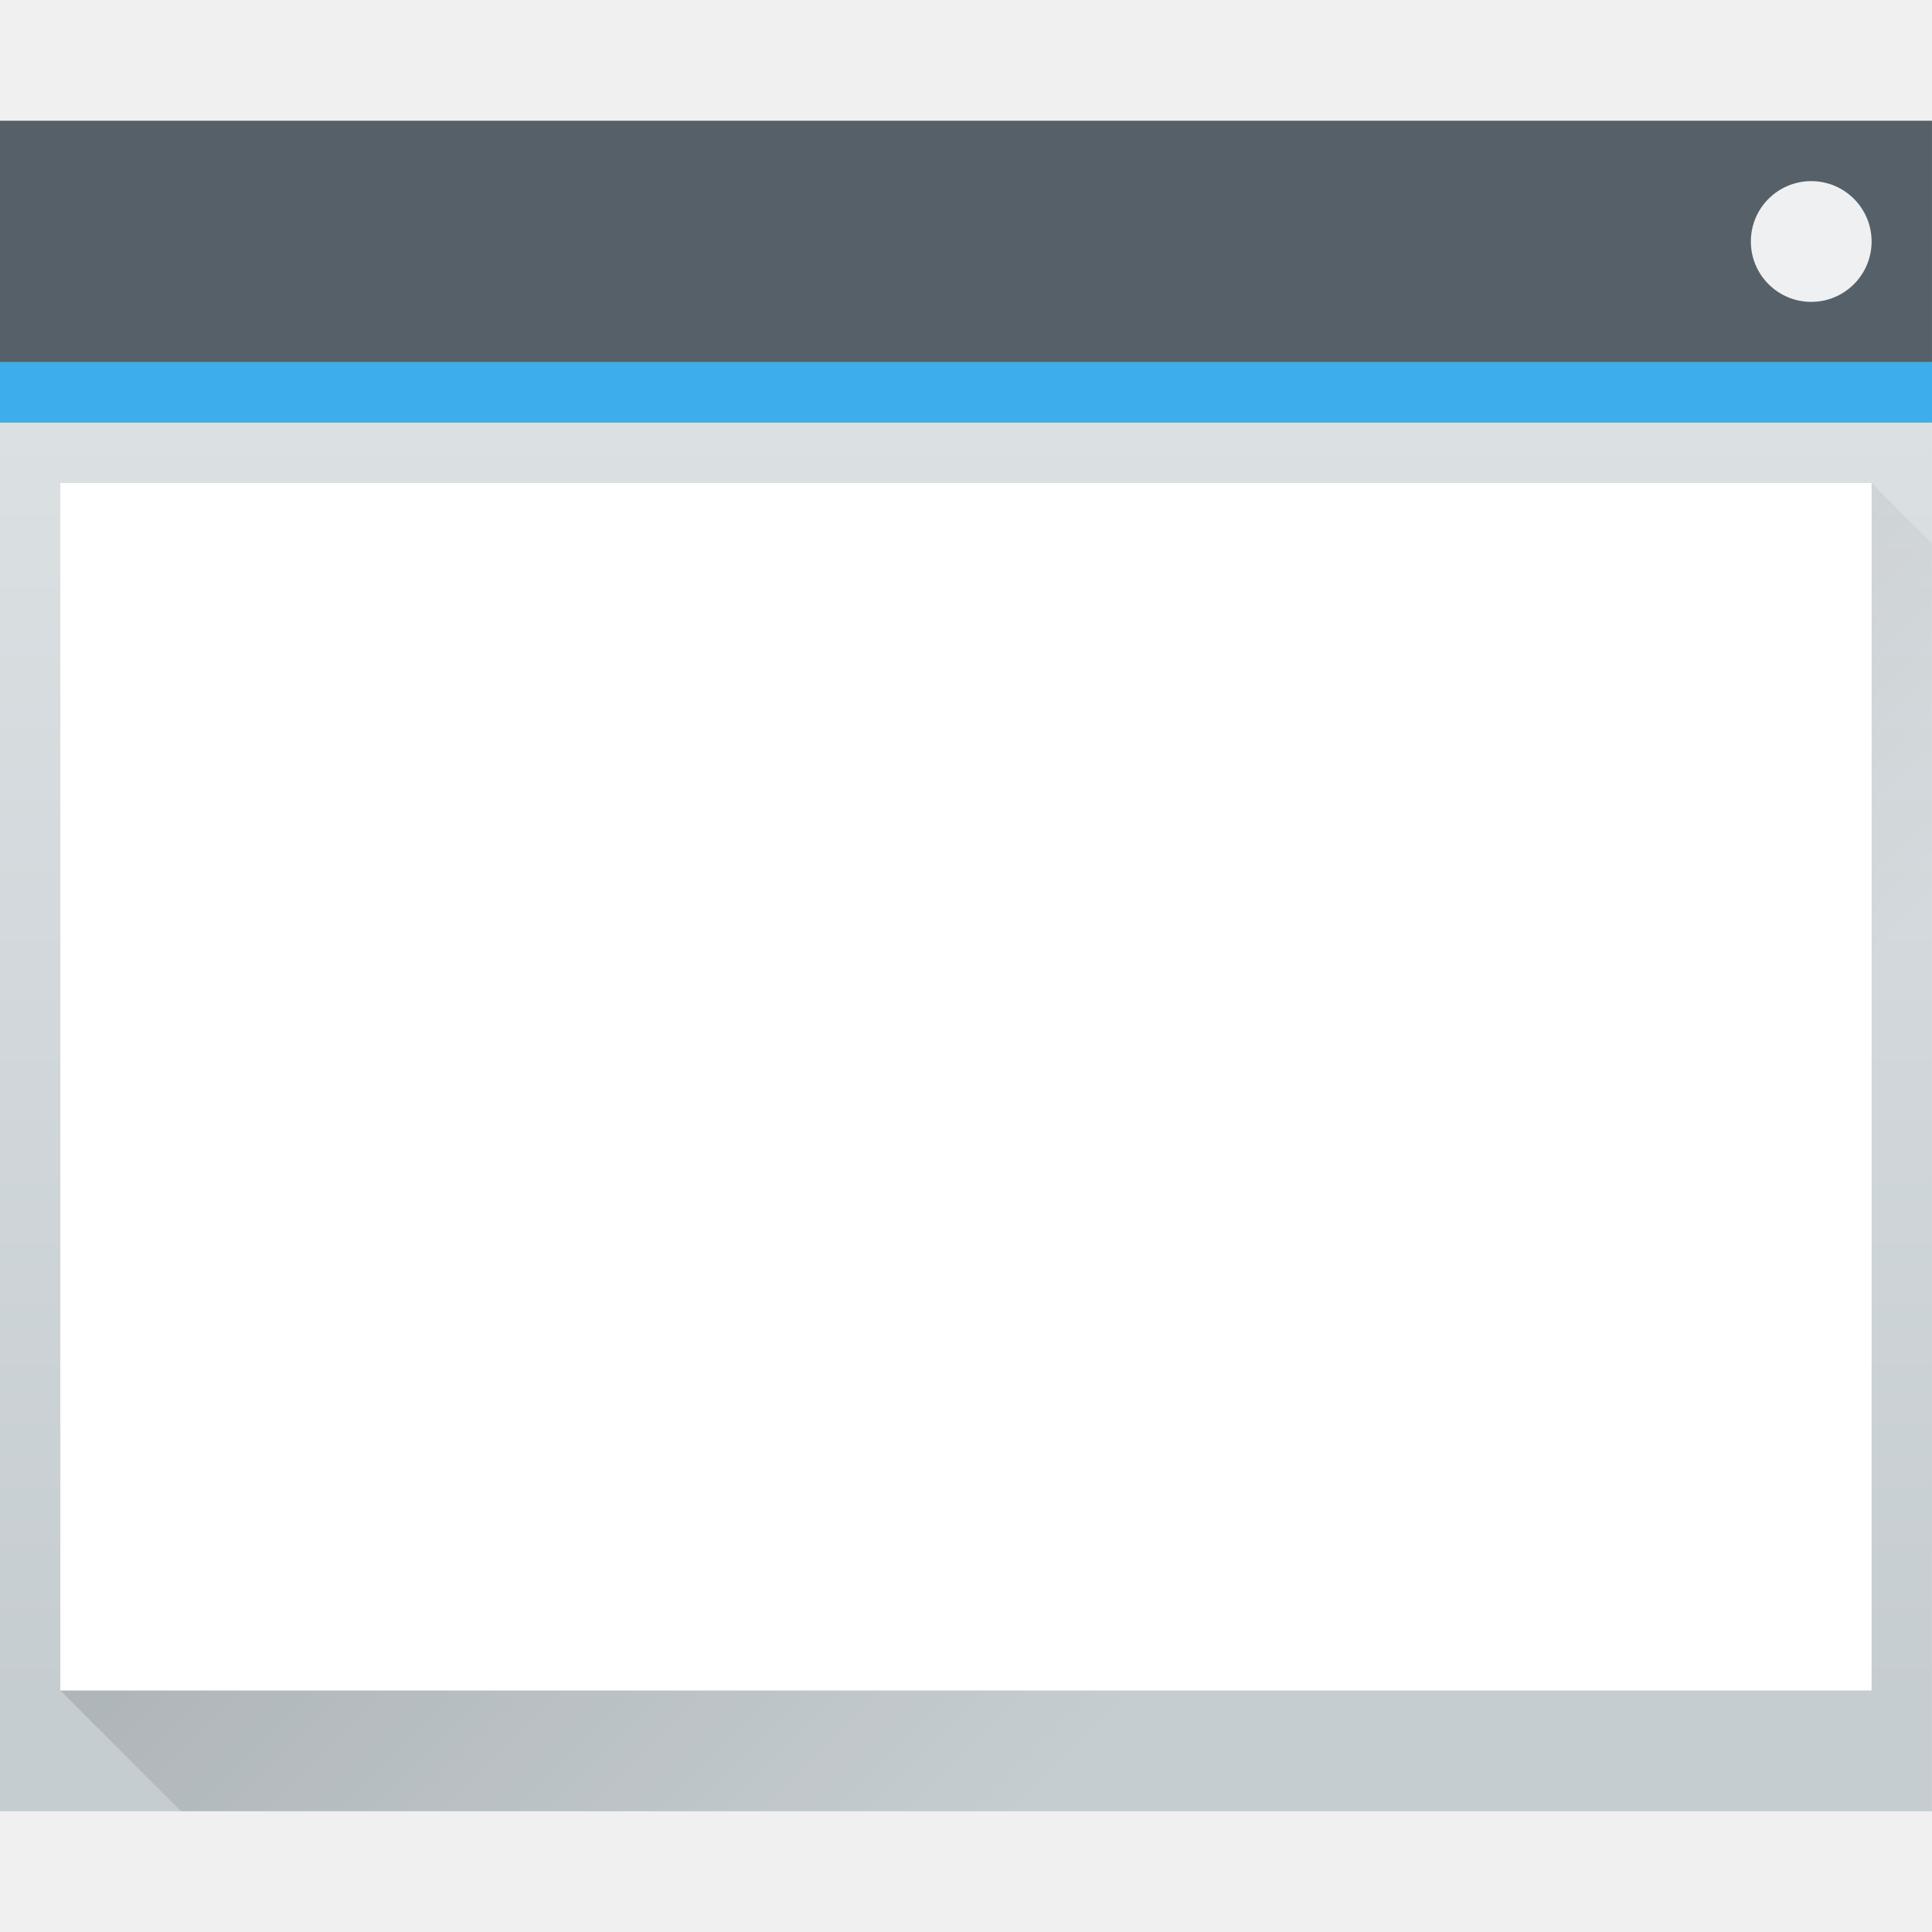
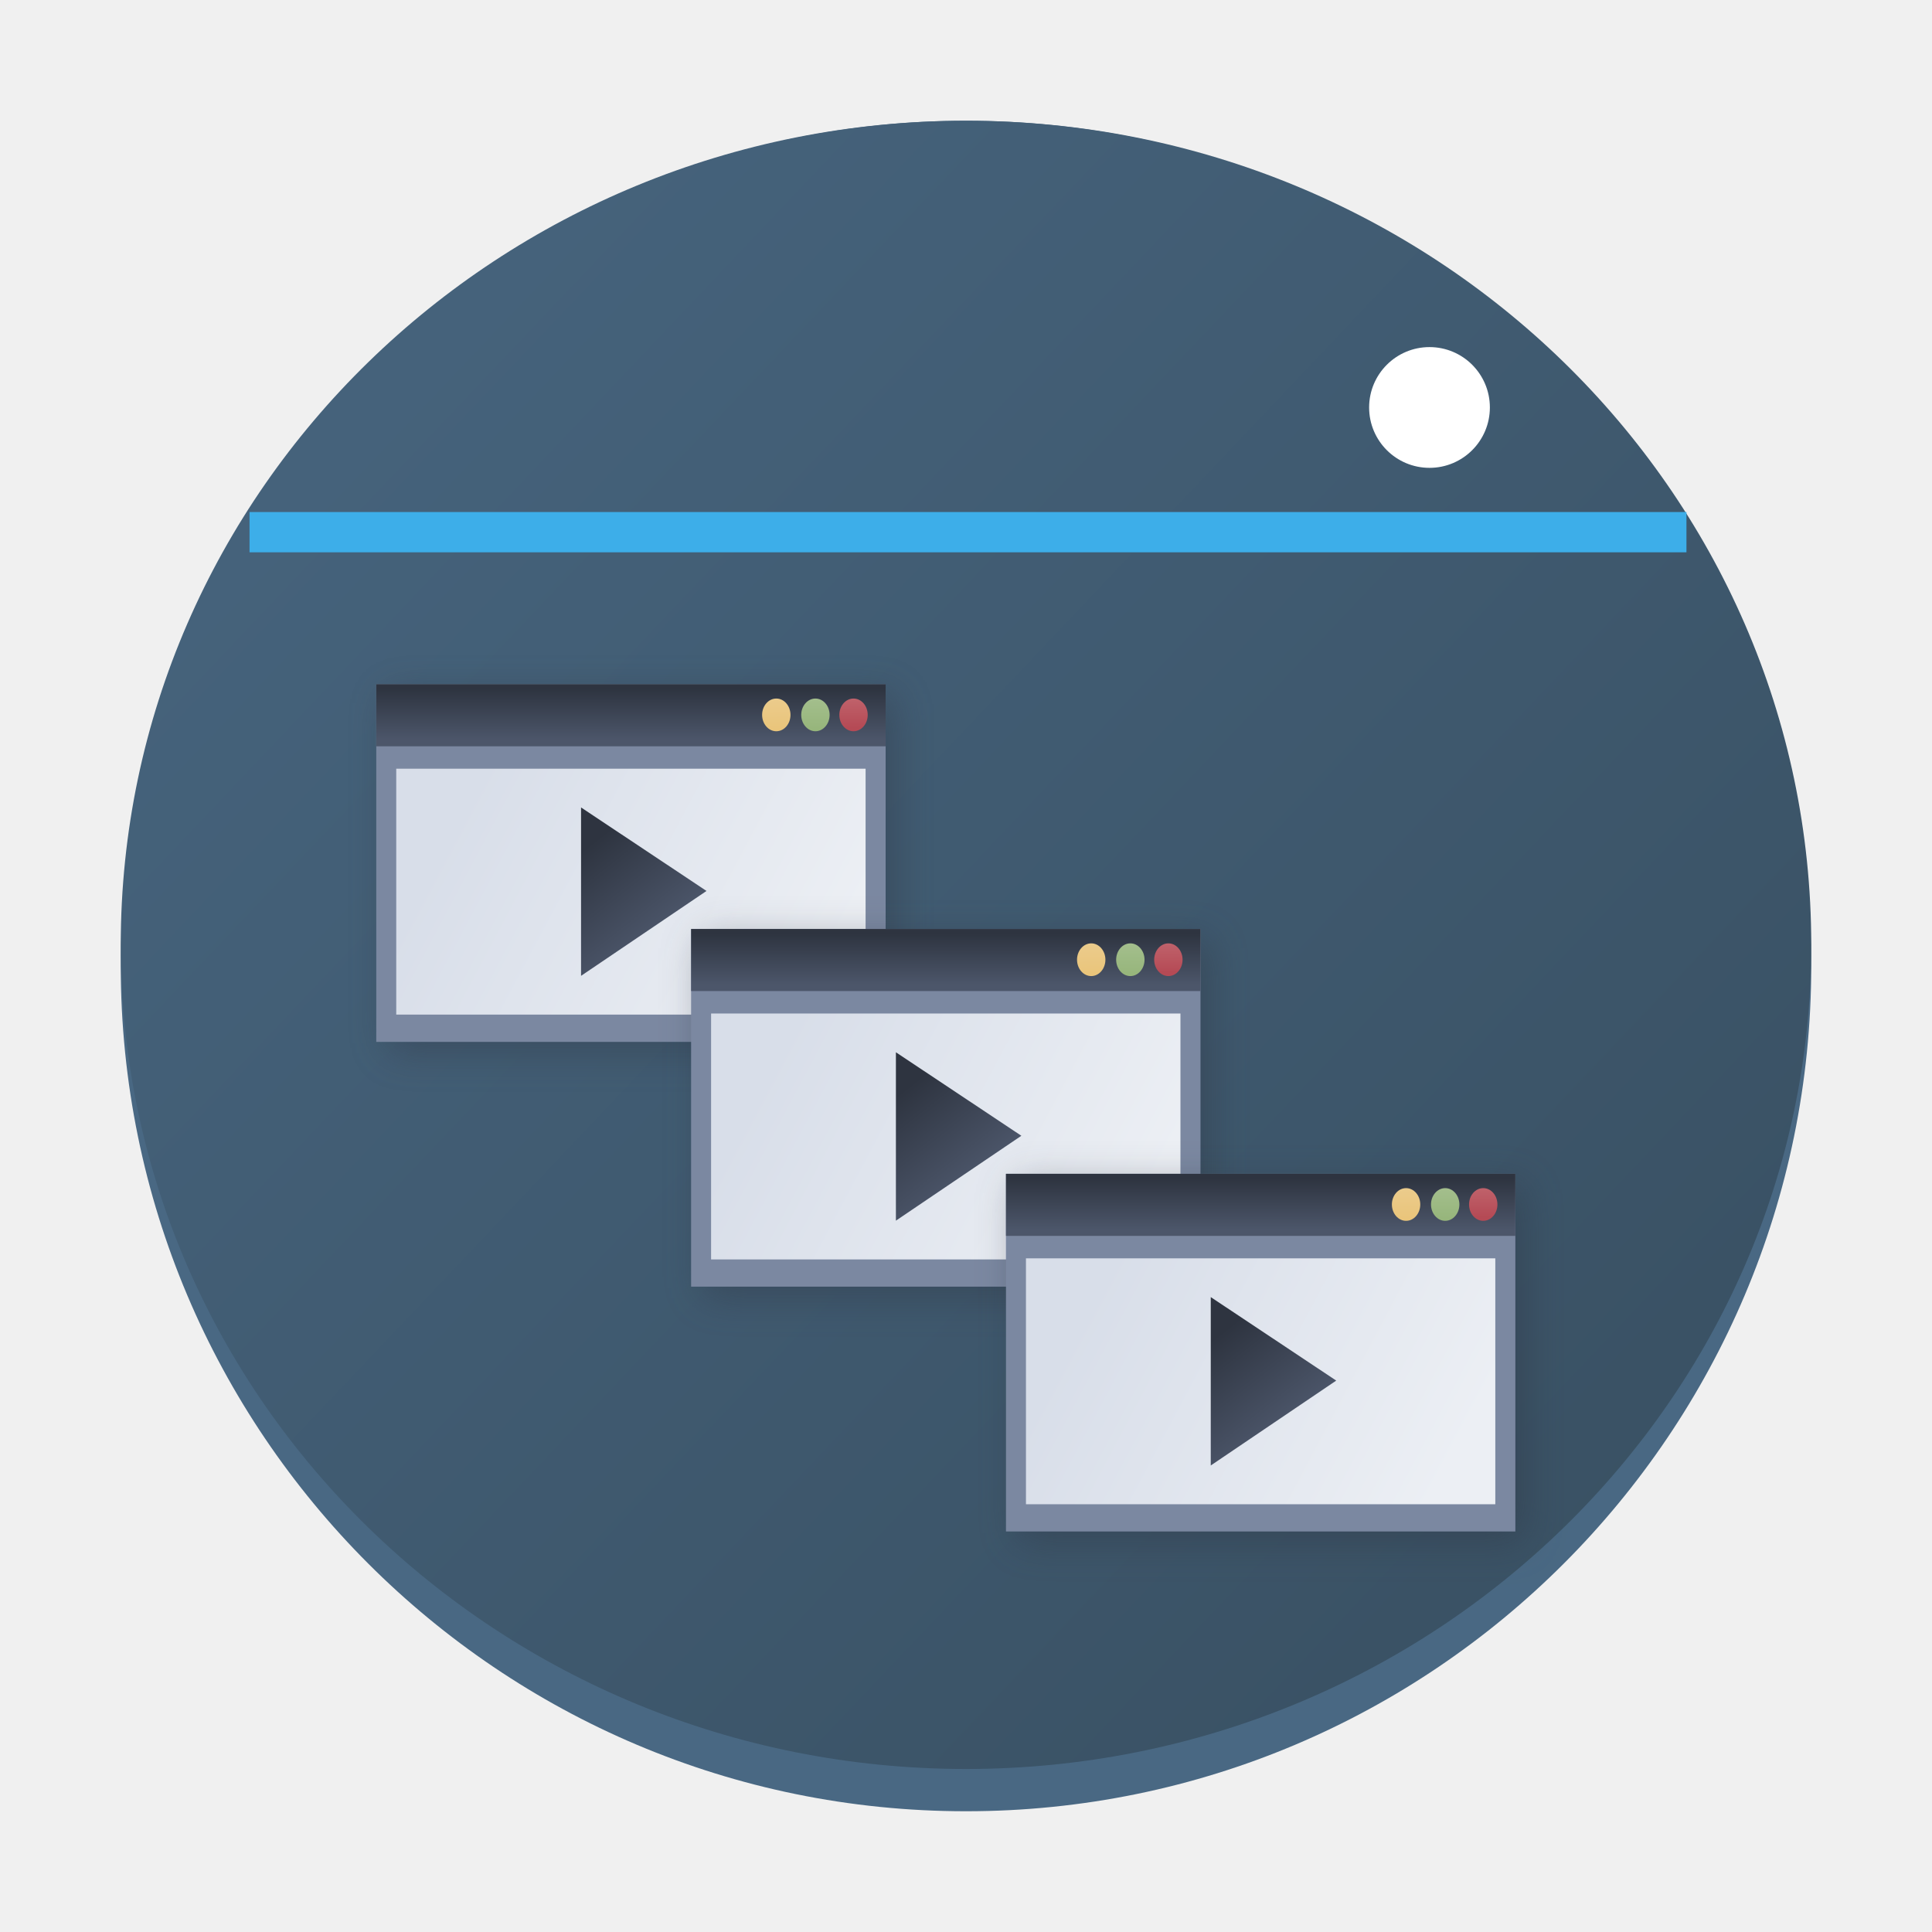
- <svg xmlns="http://www.w3.org/2000/svg" xmlns:xlink="http://www.w3.org/1999/xlink" width="32" version="1.1" height="32">
-   <defs id="defs5455">
-     <linearGradient xlink:href="#linearGradient4303-6" id="linearGradient4643-8" y1="543.798" y2="502.655" gradientUnits="userSpaceOnUse" x2="0" gradientTransform="matrix(0.6666673 0 0 0.6351842 128.1901 198.5187)" />
-     <linearGradient id="linearGradient4303-6">
-       <stop style="stop-color:#c6cdd1" id="stop4305-7" />
-       <stop offset="1" style="stop-color:#e0e5e7" id="stop4307-0" />
+ <svg xmlns="http://www.w3.org/2000/svg" xmlns:xlink="http://www.w3.org/1999/xlink" height="32" width="32" version="1.1" id="svg24">
+   <defs id="defs28">
+     <linearGradient id="linearGradient1683">
+       <stop style="stop-color:#496883;stop-opacity:1;" offset="0" id="stop1679" />
+       <stop style="stop-color:#384f61;stop-opacity:1;" offset="1" id="stop1681" />
    </linearGradient>
-     <linearGradient xlink:href="#linearGradient4293" id="linearGradient4183" y1="525.798" x1="391.571" y2="540.798" x2="406.571" gradientUnits="userSpaceOnUse" gradientTransform="matrix(1 0 0 1 -0.000007 0.000029)" />
-     <linearGradient id="linearGradient4293">
-       <stop id="stop4295" />
-       <stop offset="1" style="stop-opacity:0" id="stop4297" />
+     <linearGradient id="a-3" x1="428.816" x2="388.865" y1="547.634" y2="499.679" gradientTransform="matrix(0.4500002,0,0,0.4500002,-172.8566,-224.7101)" gradientUnits="userSpaceOnUse">
+       <stop stop-color="#bdc3c7" offset="0" id="stop2193" />
+       <stop stop-color="#eff0f1" offset="1" id="stop2195" />
    </linearGradient>
+     <linearGradient id="c" gradientUnits="userSpaceOnUse" x1="5.375" x2="14.75" y1="7" y2="16.375">
+       <stop offset="0" id="stop206" />
+       <stop offset="1" stop-opacity="0" id="stop208" />
+     </linearGradient>
+     <filter id="filter927-3" x="-0.092" y="-0.131" width="1.183" height="1.263" color-interpolation-filters="sRGB">
+       <feGaussianBlur stdDeviation="0.371" id="feGaussianBlur50-6" />
+     </filter>
+     <linearGradient xlink:href="#linearGradient1322" id="linearGradient745" gradientUnits="userSpaceOnUse" gradientTransform="matrix(0.8693386,0,0,0.8754489,2.966121,5.741197)" x1="9.004" y1="6.477" x2="9.004" y2="7.442" />
+     <linearGradient id="linearGradient1322" x1="9.004" x2="9.004" y1="6.477" y2="7.442" gradientUnits="userSpaceOnUse" gradientTransform="translate(-0.14215)">
+       <stop stop-color="#2e3440" offset="0" id="stop35" />
+       <stop stop-color="#4c566a" offset="1" id="stop37" />
+     </linearGradient>
+     <linearGradient xlink:href="#linearGradient6495" id="linearGradient747" gradientUnits="userSpaceOnUse" gradientTransform="matrix(0.5278103,0,0,0.5315201,6.492965,10.55126)" x1="12.05" y1="1.972" x2="12.066" y2="2.852" />
+     <linearGradient id="linearGradient6495" x1="12.05" x2="12.066" y1="1.972" y2="2.852" gradientUnits="userSpaceOnUse">
+       <stop stop-color="#ebcb8b" offset="0" id="stop15-9" />
+       <stop stop-color="#eac57b" offset="1" id="stop17-3" />
+     </linearGradient>
+     <linearGradient xlink:href="#linearGradient6567" id="linearGradient749" gradientUnits="userSpaceOnUse" gradientTransform="matrix(0.5278103,0,0,0.5315201,6.492965,10.55126)" x1="13.286" y1="1.958" x2="13.275" y2="2.848" />
+     <linearGradient id="linearGradient6567" x1="13.286" x2="13.275" y1="1.958" y2="2.848" gradientUnits="userSpaceOnUse">
+       <stop stop-color="#a3be8c" offset="0" id="stop20" />
+       <stop stop-color="#97b67c" offset="1" id="stop22" />
+     </linearGradient>
+     <linearGradient xlink:href="#linearGradient6639" id="linearGradient751" gradientUnits="userSpaceOnUse" gradientTransform="matrix(0.5278103,0,0,0.5315201,6.492965,10.55126)" x1="14.461" y1="1.95" x2="14.467" y2="2.82" />
+     <linearGradient id="linearGradient6639" x1="14.461" x2="14.467" y1="1.95" y2="2.82" gradientUnits="userSpaceOnUse">
+       <stop stop-color="#bf616a" offset="0" id="stop25" />
+       <stop stop-color="#b54a55" offset="1" id="stop27" />
+     </linearGradient>
+     <linearGradient xlink:href="#linearGradient1610" id="linearGradient753" gradientUnits="userSpaceOnUse" gradientTransform="matrix(0.8693386,0,0,0.8754489,2.966121,5.741197)" x1="5.549" y1="8.446" x2="12.201" y2="12.004" />
+     <linearGradient id="linearGradient1610" x1="5.549" x2="12.201" y1="8.446" y2="12.004" gradientUnits="userSpaceOnUse" gradientTransform="translate(-0.14215)">
+       <stop stop-color="#d8dee9" offset="0" id="stop45" />
+       <stop stop-color="#eceff4" offset="1" id="stop47" />
+     </linearGradient>
+     <linearGradient xlink:href="#linearGradient1492" id="linearGradient755" gradientUnits="userSpaceOnUse" gradientTransform="matrix(0.8693386,0,0,0.8754489,2.953322,5.75001)" x1="8.122" y1="9.194" x2="9.455" y2="10.897" />
+     <linearGradient id="linearGradient1492" x1="8.122" x2="9.455" y1="9.194" y2="10.897" gradientTransform="translate(-0.156884,0.010068)" gradientUnits="userSpaceOnUse">
+       <stop stop-color="#2e3440" offset="0" id="stop40" />
+       <stop stop-color="#4c566a" offset="1" id="stop42" />
+     </linearGradient>
+     <filter id="filter927-3-9" x="-0.092" y="-0.131" width="1.183" height="1.263" color-interpolation-filters="sRGB">
+       <feGaussianBlur stdDeviation="0.371" id="feGaussianBlur50-6-7" />
+     </filter>
+     <linearGradient xlink:href="#linearGradient1322" id="linearGradient1542" gradientUnits="userSpaceOnUse" gradientTransform="matrix(0.8693386,0,0,0.8754489,8.181303,9.795903)" x1="9.004" y1="6.477" x2="9.004" y2="7.442" />
+     <linearGradient xlink:href="#linearGradient6495" id="linearGradient1544" gradientUnits="userSpaceOnUse" gradientTransform="matrix(0.5278103,0,0,0.5315201,11.70811,14.606)" x1="12.05" y1="1.972" x2="12.066" y2="2.852" />
+     <linearGradient xlink:href="#linearGradient6567" id="linearGradient1546" gradientUnits="userSpaceOnUse" gradientTransform="matrix(0.5278103,0,0,0.5315201,11.70811,14.606)" x1="13.286" y1="1.958" x2="13.275" y2="2.848" />
+     <linearGradient xlink:href="#linearGradient6639" id="linearGradient1548" gradientUnits="userSpaceOnUse" gradientTransform="matrix(0.5278103,0,0,0.5315201,11.70811,14.606)" x1="14.461" y1="1.95" x2="14.467" y2="2.82" />
+     <linearGradient xlink:href="#linearGradient1610" id="linearGradient1550" gradientUnits="userSpaceOnUse" gradientTransform="matrix(0.8693386,0,0,0.8754489,8.181303,9.795903)" x1="5.549" y1="8.446" x2="12.201" y2="12.004" />
+     <linearGradient xlink:href="#linearGradient1492" id="linearGradient1552" gradientUnits="userSpaceOnUse" gradientTransform="matrix(0.8693386,0,0,0.8754489,8.168487,9.804751)" x1="8.122" y1="9.194" x2="9.455" y2="10.897" />
+     <filter id="filter927-3-9-4" x="-0.092" y="-0.131" width="1.183" height="1.263" color-interpolation-filters="sRGB">
+       <feGaussianBlur stdDeviation="0.371" id="feGaussianBlur50-6-7-7" />
+     </filter>
+     <linearGradient xlink:href="#linearGradient1322" id="linearGradient2222" gradientUnits="userSpaceOnUse" gradientTransform="matrix(0.8693386,0,0,0.8754489,13.39645,13.85066)" x1="9.004" y1="6.477" x2="9.004" y2="7.442" />
+     <linearGradient xlink:href="#linearGradient6495" id="linearGradient2224" gradientUnits="userSpaceOnUse" gradientTransform="matrix(0.5278103,0,0,0.5315201,16.92327,18.66073)" x1="12.05" y1="1.972" x2="12.066" y2="2.852" />
+     <linearGradient xlink:href="#linearGradient6567" id="linearGradient2226" gradientUnits="userSpaceOnUse" gradientTransform="matrix(0.5278103,0,0,0.5315201,16.92327,18.66073)" x1="13.286" y1="1.958" x2="13.275" y2="2.848" />
+     <linearGradient xlink:href="#linearGradient6639" id="linearGradient2228" gradientUnits="userSpaceOnUse" gradientTransform="matrix(0.5278103,0,0,0.5315201,16.92327,18.66073)" x1="14.461" y1="1.95" x2="14.467" y2="2.82" />
+     <linearGradient xlink:href="#linearGradient1610" id="linearGradient2230" gradientUnits="userSpaceOnUse" gradientTransform="matrix(0.8693386,0,0,0.8754489,13.39645,13.85066)" x1="5.549" y1="8.446" x2="12.201" y2="12.004" />
+     <linearGradient xlink:href="#linearGradient1492" id="linearGradient2232" gradientUnits="userSpaceOnUse" gradientTransform="matrix(0.8693386,0,0,0.8754489,13.38365,13.85949)" x1="8.122" y1="9.194" x2="9.455" y2="10.897" />
+     <linearGradient xlink:href="#linearGradient1683" id="linearGradient1685" x1="1" y1="0" x2="20" y2="18" gradientUnits="userSpaceOnUse" gradientTransform="matrix(1.555556,0,0,1.555556,-1.111112,-1.111111)" />
  </defs>
-   <g id="layer1" transform="matrix(1 0 0 1 -384.5714 -515.798)">
-     <rect width="32" x="384.571" y="517.798" rx="0" height="28" style="fill:url(#linearGradient4643-8)" id="rect4641-5" />
-     <path style="fill:url(#linearGradient4183);opacity:0.2;fill-rule:evenodd" id="path4167" d="m 385.571,543.798 30,-20 1,1 -1e-5,21 -29,3e-5 z" />
-     <rect width="32" x="384.571" y="517.798" height="4" style="fill:#566069" id="rect4647-8" />
-     <rect width="32" x="384.571" y="521.798" height="1" style="fill:#3daee9" id="rect4649-8" />
-     <rect width="30" x="385.571" y="523.798" height="20" style="fill:#ffffff" id="rect4653-5" />
-     <rect width="2" x="413.571" y="518.798" rx="1" height="2" style="fill:#eff0f1" id="rect4661-1" />
-   </g>
+   <linearGradient id="a" gradientTransform="matrix(0.4166669,0,0,0.4083327,-159.2383,-203.2509)" gradientUnits="userSpaceOnUse" x2="0" y1="543.798" y2="502.655">
+     <stop offset="0" stop-color="#c6cdd1" id="stop2" />
+     <stop offset="1" stop-color="#e0e5e7" id="stop4" />
+   </linearGradient>
+   <linearGradient id="b" gradientUnits="userSpaceOnUse" x1="5.375" x2="14.75" y1="7" y2="16.375">
+     <stop offset="0" id="stop7" />
+     <stop offset="1" stop-opacity="0" id="stop9" />
+   </linearGradient>
+   <rect x="2" y="2" width="28" height="28" rx="14" ry="14" id="rect2220" style="fill:#496883;fill-opacity:1;stroke-width:0.7" />
+   <rect x="2" y="2" width="28" height="27.3" rx="14" ry="13.65" id="rect2222" style="fill:url(#linearGradient1685);fill-opacity:1;stroke-width:1.556" />
+   <rect width="2" x="22.677" y="5.749" rx="1" height="2" id="rect25-8-7" style="fill:#ffffff;stroke-width:0.067" />
+   <rect width="23.8" x="4.133" y="8.481" rx="0" height="0.667" id="rect27-9" style="fill:#3daee9;fill-opacity:1;stroke-width:0.061" />
+   <rect x="-24.01" y="-9.554" width="9.705" height="6.767" fill="#2e3440" filter="url(#filter927)" opacity="0.4" id="rect73-3" style="filter:url(#filter927-3)" transform="matrix(0.8693386,0,0,0.8754489,27.27475,19.86872)" />
+   <rect x="6.232" y="11.333" width="8.437" height="5.924" fill="#7b88a1" id="rect75-6" style="stroke-width:0.872" />
+   <rect x="6.232" y="11.333" width="8.437" height="1.028" id="rect77-0" style="fill:url(#linearGradient745);stroke-width:0.872" />
+   <ellipse cx="12.858" cy="11.841" rx="0.235" ry="0.271" id="ellipse79-6" style="fill:url(#linearGradient747);stroke-width:0.53" />
+   <ellipse cx="13.506" cy="11.841" rx="0.235" ry="0.271" id="ellipse81-2" style="fill:url(#linearGradient749);stroke-width:0.53" />
+   <ellipse cx="14.137" cy="11.841" rx="0.235" ry="0.271" id="ellipse83-6" style="fill:url(#linearGradient751);stroke-width:0.53" />
+   <rect x="6.563" y="12.732" width="7.774" height="4.073" id="rect87-1" style="fill:url(#linearGradient753);stroke-width:0.872" />
+   <path d="M 11.702,14.757 9.624,16.163 v -2.789 z" stroke-width="0.064" id="path89-8" style="fill:url(#linearGradient755)" />
+   <rect x="-24.01" y="-9.554" width="9.705" height="6.767" fill="#2e3440" filter="url(#filter927)" opacity="0.4" id="rect73-3-3" style="filter:url(#filter927-3-9)" transform="matrix(0.8693386,0,0,0.8754489,32.48992,23.92344)" />
+   <rect x="11.447" y="15.387" width="8.437" height="5.924" fill="#7b88a1" id="rect75-6-6" style="stroke-width:0.872" />
+   <rect x="11.447" y="15.387" width="8.437" height="1.028" id="rect77-0-1" style="fill:url(#linearGradient1542);stroke-width:0.872" />
+   <ellipse cx="18.074" cy="15.896" rx="0.235" ry="0.271" id="ellipse79-6-2" style="fill:url(#linearGradient1544);stroke-width:0.53" />
+   <ellipse cx="18.722" cy="15.896" rx="0.235" ry="0.271" id="ellipse81-2-9" style="fill:url(#linearGradient1546);stroke-width:0.53" />
+   <ellipse cx="19.352" cy="15.896" rx="0.235" ry="0.271" id="ellipse83-6-3" style="fill:url(#linearGradient1548);stroke-width:0.53" />
+   <rect x="11.778" y="16.787" width="7.774" height="4.073" id="rect87-1-1" style="fill:url(#linearGradient1550);stroke-width:0.872" />
+   <path d="M 16.917,18.812 14.839,20.218 V 17.429 Z" stroke-width="0.064" id="path89-8-9" style="fill:url(#linearGradient1552)" />
+   <rect x="-24.01" y="-9.554" width="9.705" height="6.767" fill="#2e3440" filter="url(#filter927)" opacity="0.4" id="rect73-3-3-6" style="filter:url(#filter927-3-9-4)" transform="matrix(0.8693386,0,0,0.8754489,37.70508,27.97818)" />
+   <rect x="16.662" y="19.442" width="8.437" height="5.924" fill="#7b88a1" id="rect75-6-6-1" style="stroke-width:0.872" />
+   <rect x="16.662" y="19.442" width="8.437" height="1.028" id="rect77-0-1-5" style="fill:url(#linearGradient2222);stroke-width:0.872" />
+   <ellipse cx="23.289" cy="19.95" rx="0.235" ry="0.271" id="ellipse79-6-2-5" style="fill:url(#linearGradient2224);stroke-width:0.53" />
+   <ellipse cx="23.937" cy="19.95" rx="0.235" ry="0.271" id="ellipse81-2-9-4" style="fill:url(#linearGradient2226);stroke-width:0.53" />
+   <ellipse cx="24.567" cy="19.95" rx="0.235" ry="0.271" id="ellipse83-6-3-7" style="fill:url(#linearGradient2228);stroke-width:0.53" />
+   <rect x="16.993" y="20.842" width="7.774" height="4.073" id="rect87-1-1-6" style="fill:url(#linearGradient2230);stroke-width:0.872" />
+   <path d="m 22.132,22.867 -2.078,1.406 v -2.789 z" stroke-width="0.064" id="path89-8-9-5" style="fill:url(#linearGradient2232)" />
</svg>
